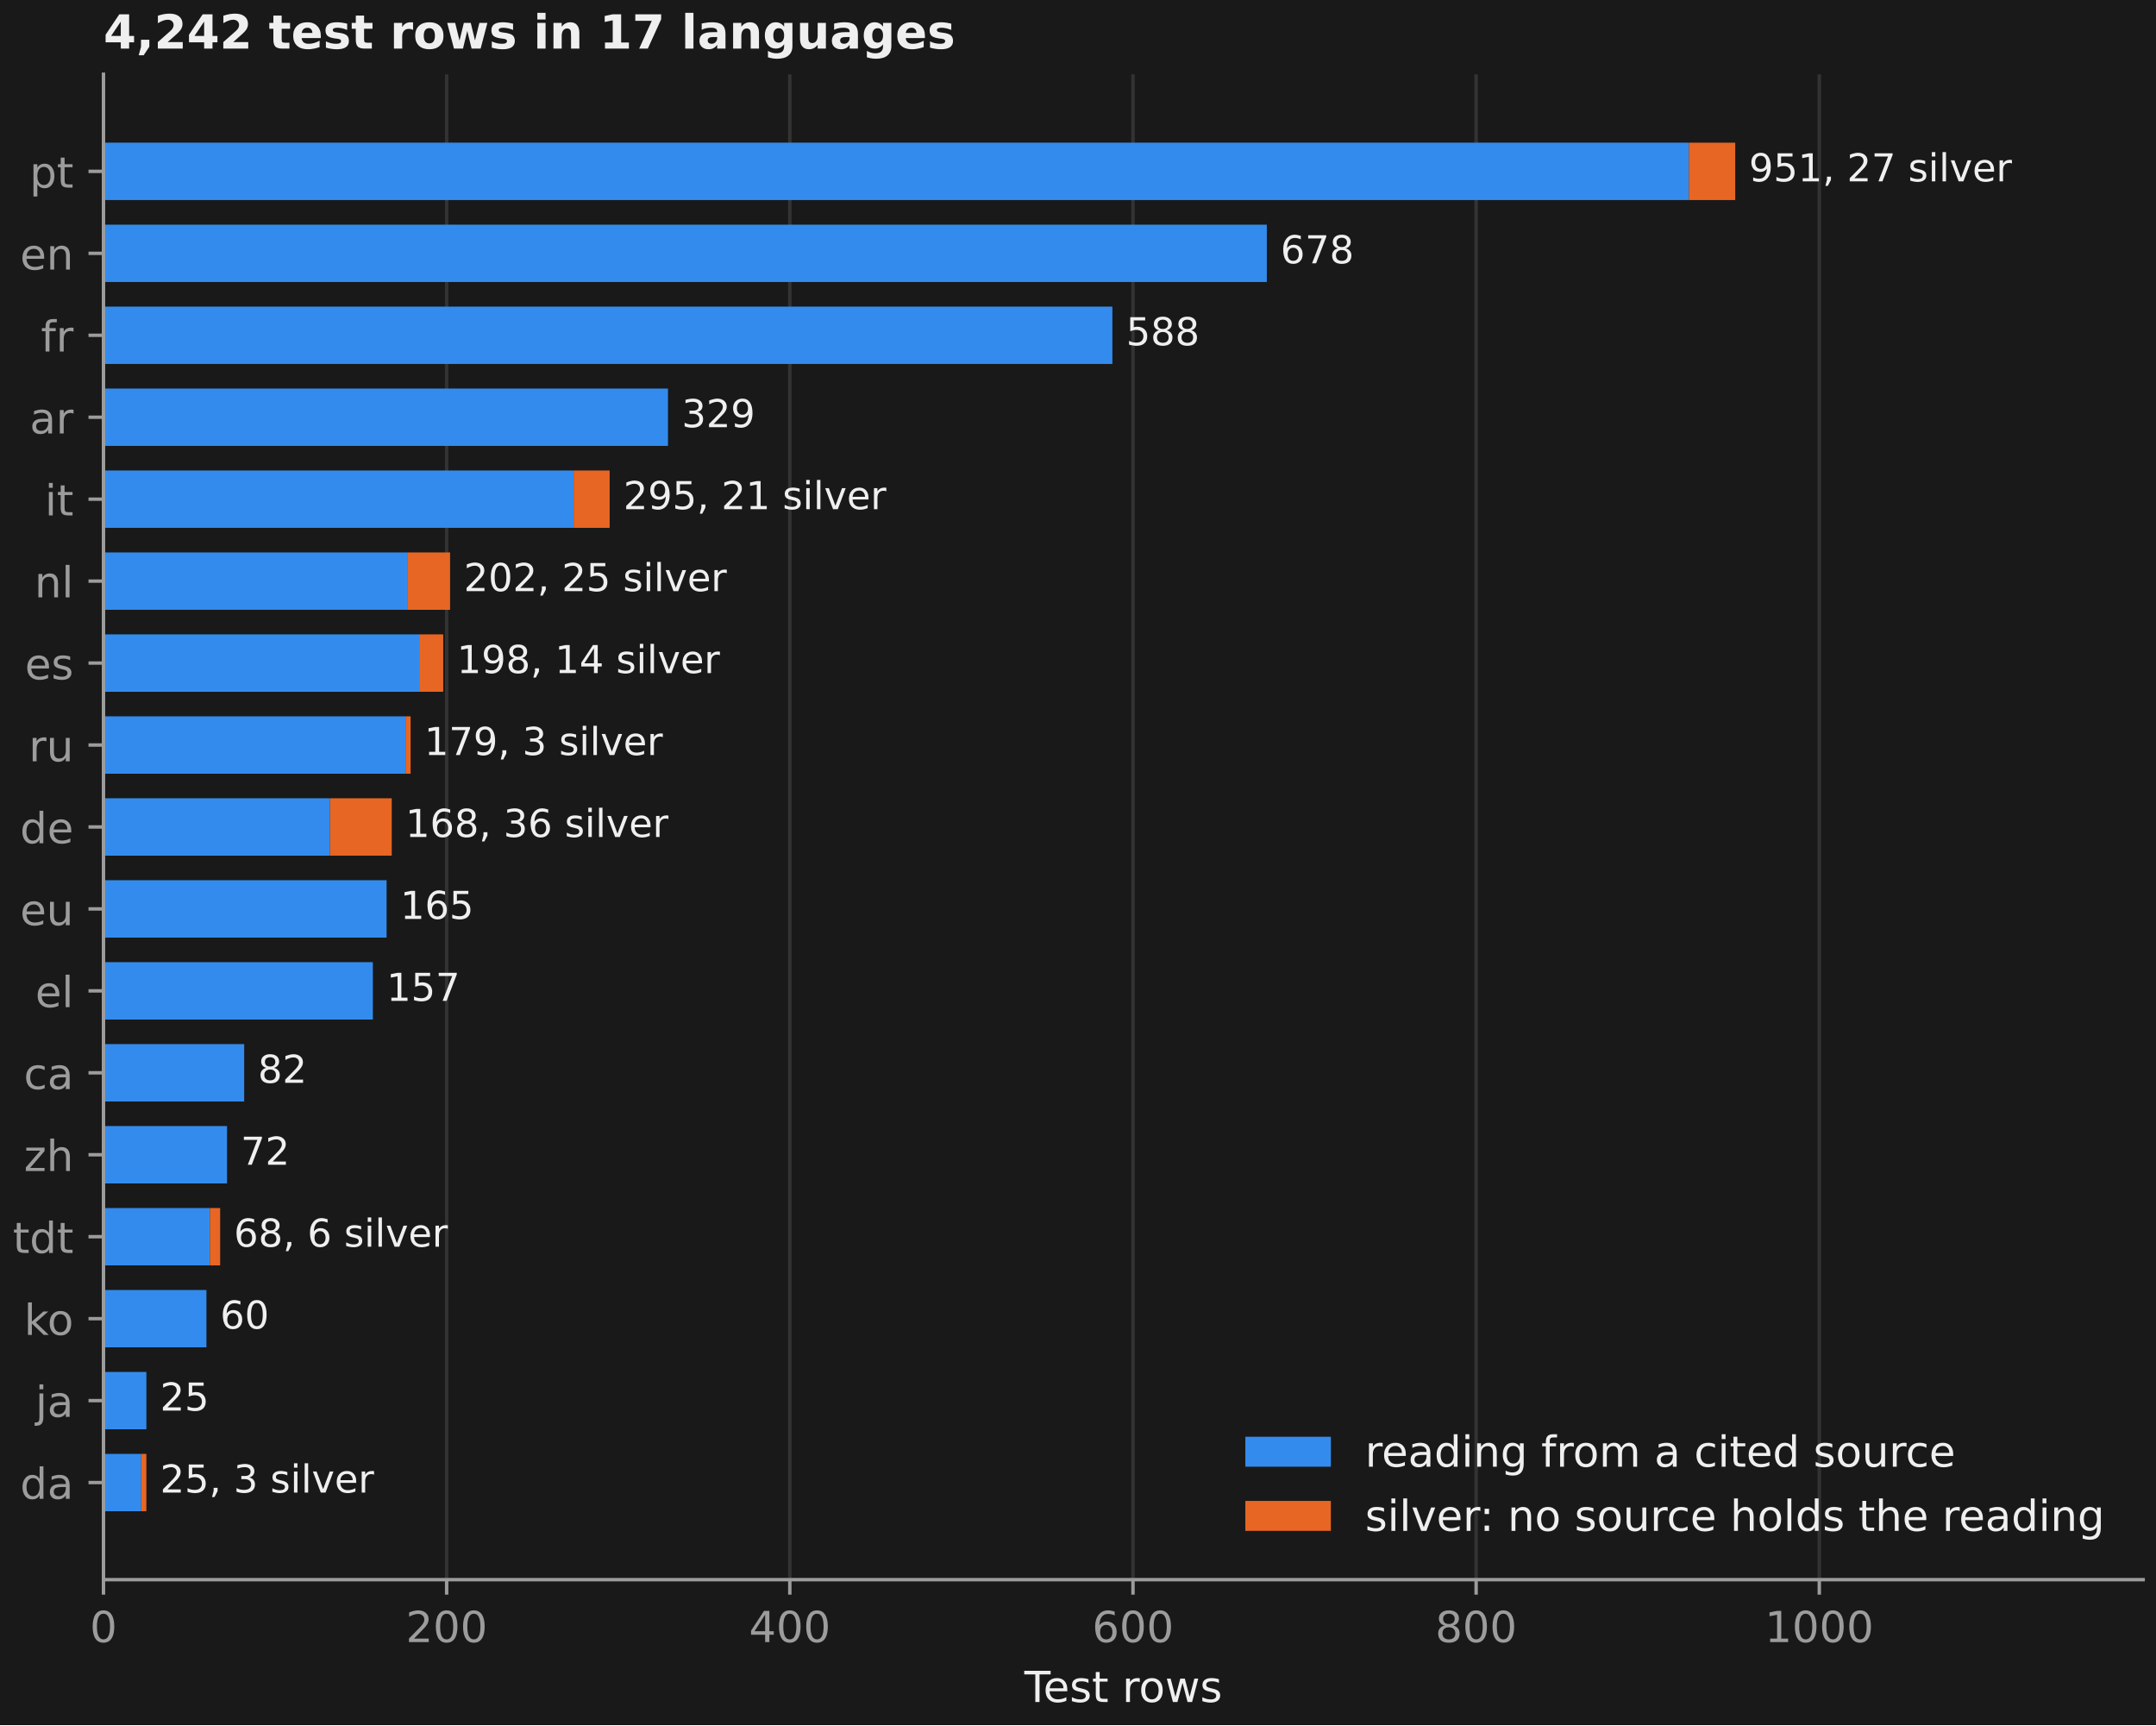
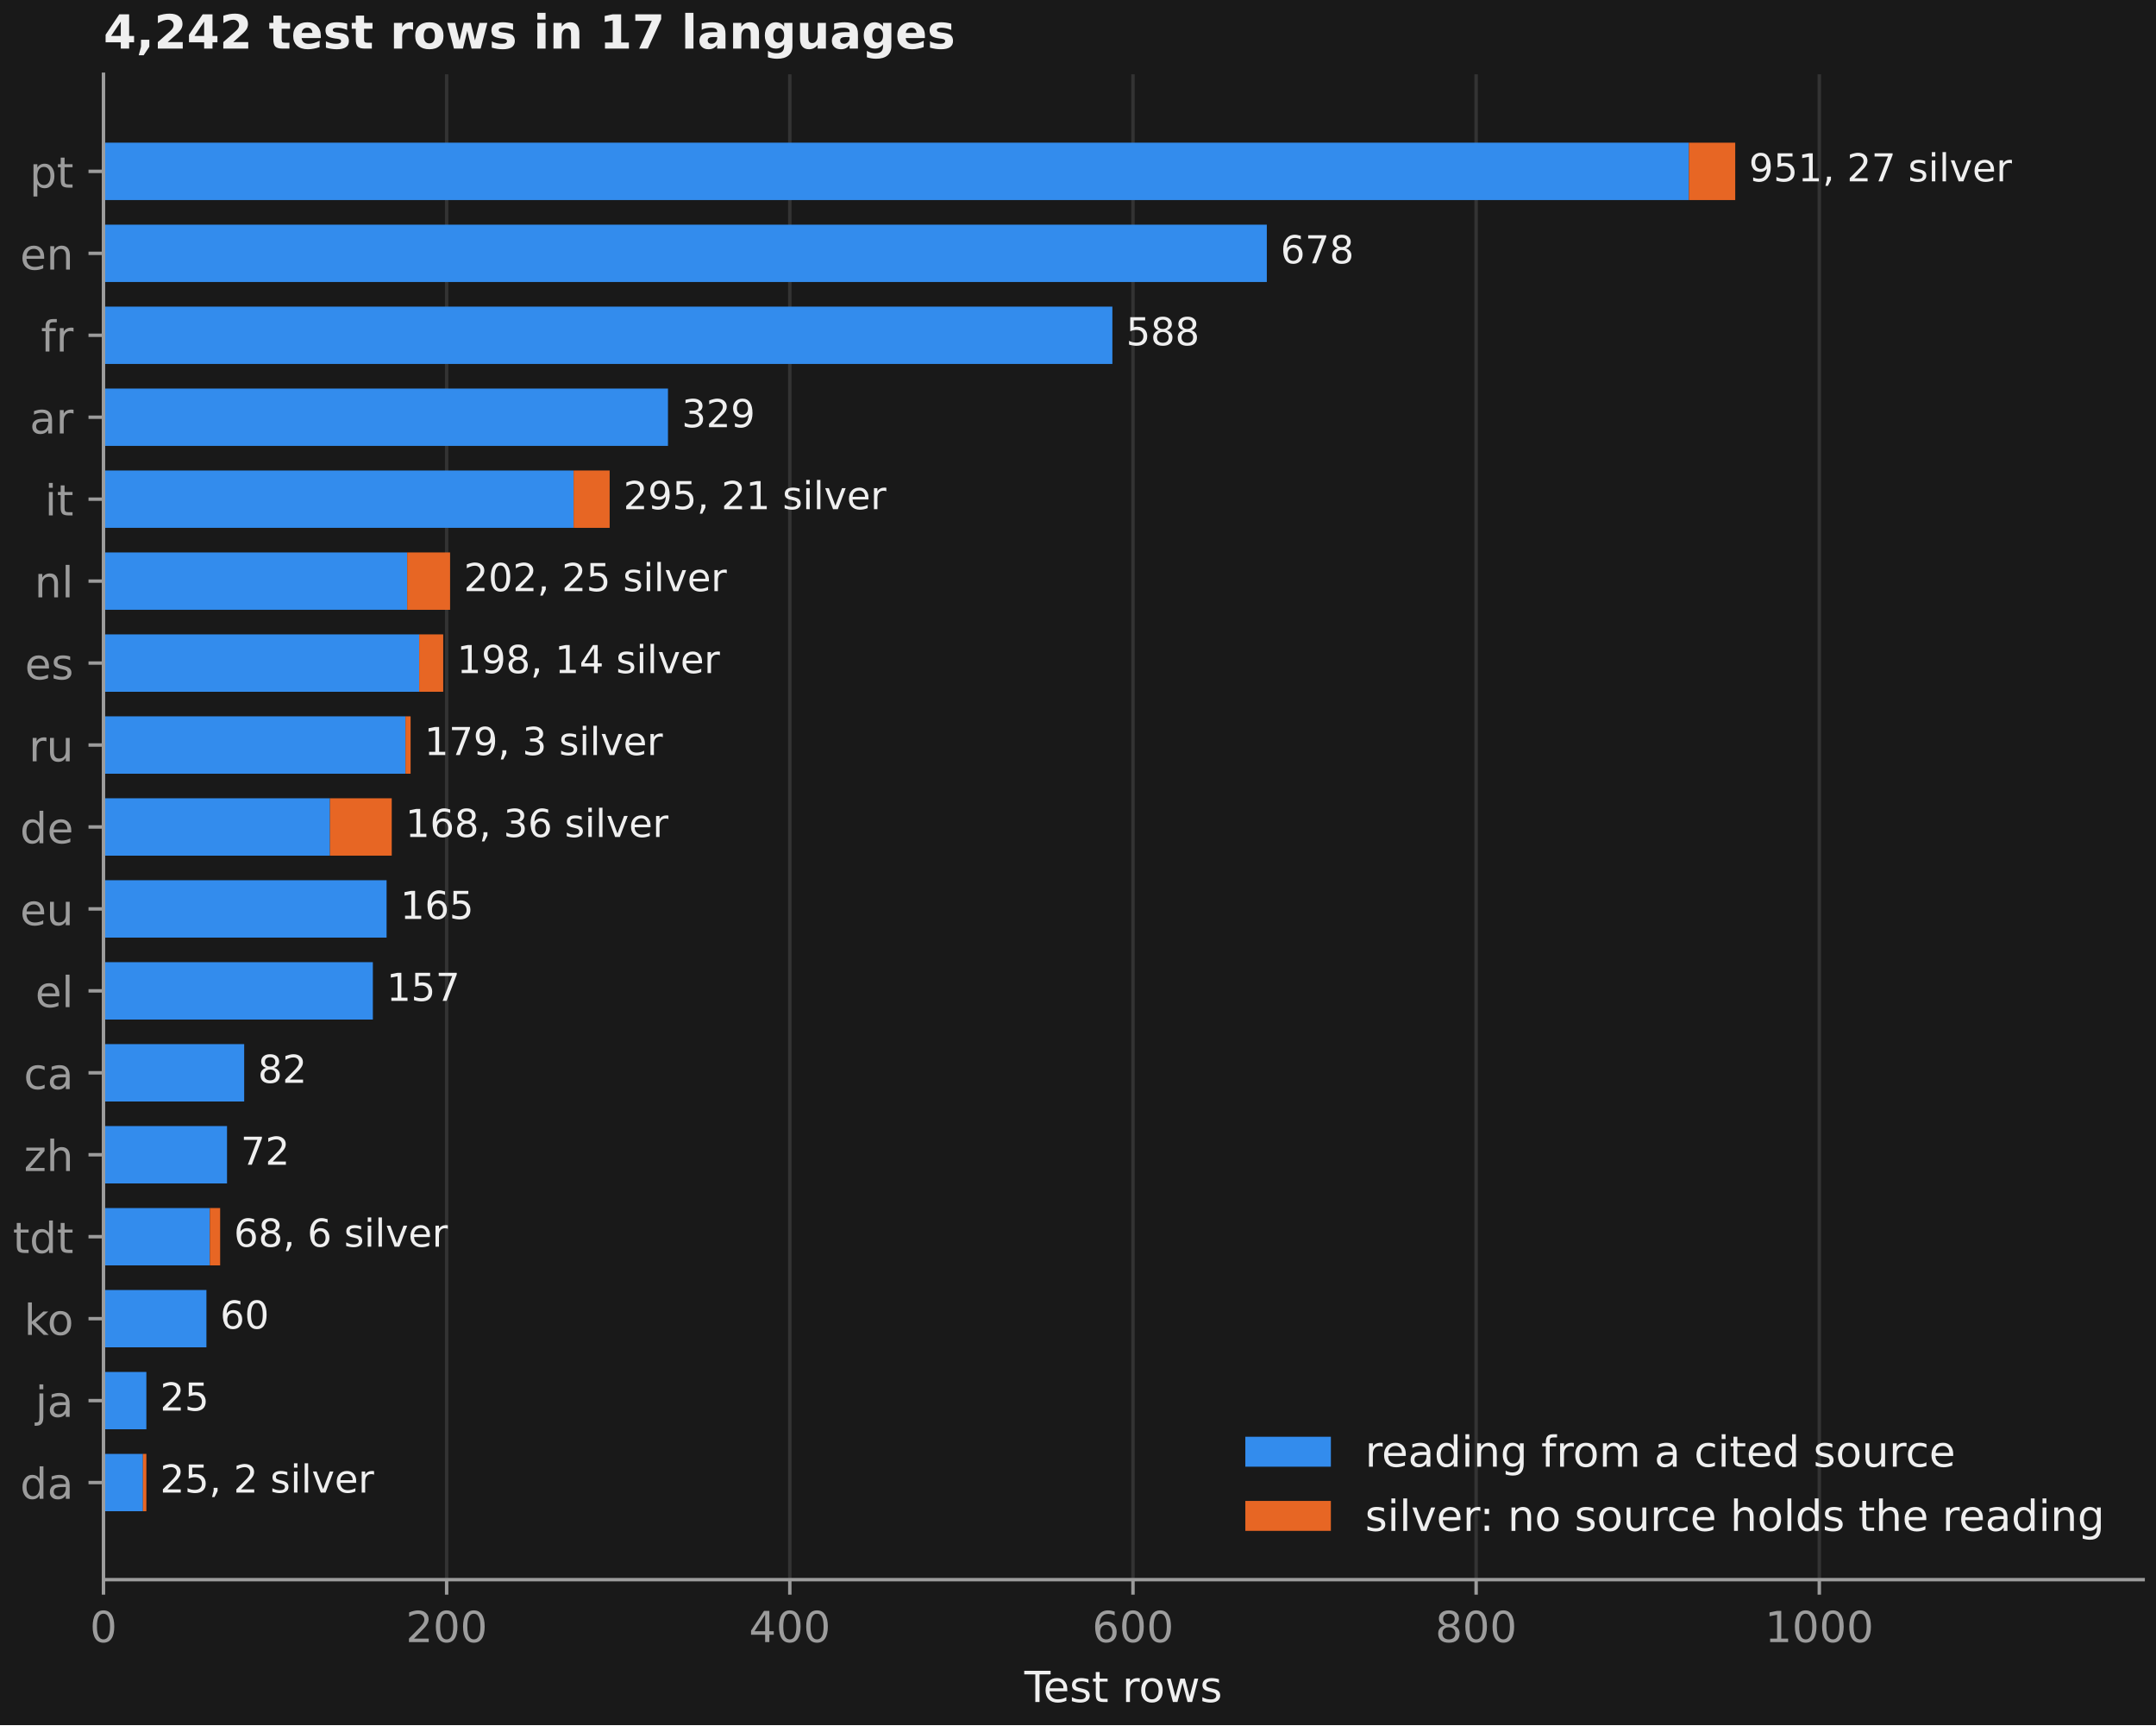
<svg xmlns="http://www.w3.org/2000/svg" xmlns:xlink="http://www.w3.org/1999/xlink" width="504pt" height="403.2pt" viewBox="0 0 504 403.2" version="1.1">
  <defs>
    <style type="text/css">*{stroke-linejoin: round; stroke-linecap: butt}</style>
  </defs>
  <g id="figure_1">
    <g id="patch_1">
      <path d="M 0 403.2  L 504 403.2  L 504 0  L 0 0  z " style="fill: #191919" />
    </g>
    <g id="axes_1">
      <g id="patch_2">
        <path d="M 24.189 369.2  L 501 369.2  L 501 17.359  L 24.189 17.359  z " style="fill: #191919" />
      </g>
      <g id="matplotlib.axis_1">
        <g id="xtick_1">
          <g id="line2d_1">
            <path d="M 24.189 369.2  L 24.189 17.359  " clip-path="url(#pc257450eb6)" style="fill: none; stroke: #333333; stroke-width: 0.8; stroke-linecap: square" />
          </g>
          <g id="line2d_2">
            <defs>
              <path id="mc3cc2e16f8" d="M 0 0  L 0 3.5  " style="stroke: #9c9c9c; stroke-width: 0.8" />
            </defs>
            <g>
              <use xlink:href="#mc3cc2e16f8" x="24.189" y="369.2" style="fill: #9c9c9c; stroke: #9c9c9c; stroke-width: 0.8" />
            </g>
          </g>
          <g id="text_1">
            <text style="font-size: 10px; font-family: 'DejaVu Sans', 'Bitstream Vera Sans', 'Computer Modern Sans Serif', 'Lucida Grande', 'Verdana', 'Geneva', 'Lucid', 'Arial', 'Helvetica', 'Avant Garde', sans-serif; text-anchor: middle; fill: #9c9c9c" x="24.189" y="383.797" transform="rotate(-0 24.1893 383.7974)">0</text>
          </g>
        </g>
        <g id="xtick_2">
          <g id="line2d_3">
            <path d="M 104.41 369.2  L 104.41 17.359  " clip-path="url(#pc257450eb6)" style="fill: none; stroke: #333333; stroke-width: 0.8; stroke-linecap: square" />
          </g>
          <g id="line2d_4">
            <g>
              <use xlink:href="#mc3cc2e16f8" x="104.41" y="369.2" style="fill: #9c9c9c; stroke: #9c9c9c; stroke-width: 0.8" />
            </g>
          </g>
          <g id="text_2">
            <text style="font-size: 10px; font-family: 'DejaVu Sans', 'Bitstream Vera Sans', 'Computer Modern Sans Serif', 'Lucida Grande', 'Verdana', 'Geneva', 'Lucid', 'Arial', 'Helvetica', 'Avant Garde', sans-serif; text-anchor: middle; fill: #9c9c9c" x="104.41" y="383.797" transform="rotate(-0 104.4098 383.7974)">200</text>
          </g>
        </g>
        <g id="xtick_3">
          <g id="line2d_5">
            <path d="M 184.63 369.2  L 184.63 17.359  " clip-path="url(#pc257450eb6)" style="fill: none; stroke: #333333; stroke-width: 0.8; stroke-linecap: square" />
          </g>
          <g id="line2d_6">
            <g>
              <use xlink:href="#mc3cc2e16f8" x="184.63" y="369.2" style="fill: #9c9c9c; stroke: #9c9c9c; stroke-width: 0.8" />
            </g>
          </g>
          <g id="text_3">
            <text style="font-size: 10px; font-family: 'DejaVu Sans', 'Bitstream Vera Sans', 'Computer Modern Sans Serif', 'Lucida Grande', 'Verdana', 'Geneva', 'Lucid', 'Arial', 'Helvetica', 'Avant Garde', sans-serif; text-anchor: middle; fill: #9c9c9c" x="184.63" y="383.797" transform="rotate(-0 184.6303 383.7974)">400</text>
          </g>
        </g>
        <g id="xtick_4">
          <g id="line2d_7">
            <path d="M 264.851 369.2  L 264.851 17.359  " clip-path="url(#pc257450eb6)" style="fill: none; stroke: #333333; stroke-width: 0.8; stroke-linecap: square" />
          </g>
          <g id="line2d_8">
            <g>
              <use xlink:href="#mc3cc2e16f8" x="264.851" y="369.2" style="fill: #9c9c9c; stroke: #9c9c9c; stroke-width: 0.8" />
            </g>
          </g>
          <g id="text_4">
            <text style="font-size: 10px; font-family: 'DejaVu Sans', 'Bitstream Vera Sans', 'Computer Modern Sans Serif', 'Lucida Grande', 'Verdana', 'Geneva', 'Lucid', 'Arial', 'Helvetica', 'Avant Garde', sans-serif; text-anchor: middle; fill: #9c9c9c" x="264.851" y="383.797" transform="rotate(-0 264.8507 383.7974)">600</text>
          </g>
        </g>
        <g id="xtick_5">
          <g id="line2d_9">
            <path d="M 345.071 369.2  L 345.071 17.359  " clip-path="url(#pc257450eb6)" style="fill: none; stroke: #333333; stroke-width: 0.8; stroke-linecap: square" />
          </g>
          <g id="line2d_10">
            <g>
              <use xlink:href="#mc3cc2e16f8" x="345.071" y="369.2" style="fill: #9c9c9c; stroke: #9c9c9c; stroke-width: 0.8" />
            </g>
          </g>
          <g id="text_5">
            <text style="font-size: 10px; font-family: 'DejaVu Sans', 'Bitstream Vera Sans', 'Computer Modern Sans Serif', 'Lucida Grande', 'Verdana', 'Geneva', 'Lucid', 'Arial', 'Helvetica', 'Avant Garde', sans-serif; text-anchor: middle; fill: #9c9c9c" x="345.071" y="383.797" transform="rotate(-0 345.0712 383.7974)">800</text>
          </g>
        </g>
        <g id="xtick_6">
          <g id="line2d_11">
            <path d="M 425.292 369.2  L 425.292 17.359  " clip-path="url(#pc257450eb6)" style="fill: none; stroke: #333333; stroke-width: 0.8; stroke-linecap: square" />
          </g>
          <g id="line2d_12">
            <g>
              <use xlink:href="#mc3cc2e16f8" x="425.292" y="369.2" style="fill: #9c9c9c; stroke: #9c9c9c; stroke-width: 0.8" />
            </g>
          </g>
          <g id="text_6">
            <text style="font-size: 10px; font-family: 'DejaVu Sans', 'Bitstream Vera Sans', 'Computer Modern Sans Serif', 'Lucida Grande', 'Verdana', 'Geneva', 'Lucid', 'Arial', 'Helvetica', 'Avant Garde', sans-serif; text-anchor: middle; fill: #9c9c9c" x="425.292" y="383.797" transform="rotate(-0 425.2917 383.7974)">1000</text>
          </g>
        </g>
        <g id="text_7">
          <text style="font-size: 10px; font-family: 'DejaVu Sans', 'Bitstream Vera Sans', 'Computer Modern Sans Serif', 'Lucida Grande', 'Verdana', 'Geneva', 'Lucid', 'Arial', 'Helvetica', 'Avant Garde', sans-serif; text-anchor: middle; fill: #efefef" x="262.595" y="397.797" transform="rotate(-0 262.5945 397.7974)">Test rows</text>
        </g>
      </g>
      <g id="matplotlib.axis_2">
        <g id="ytick_1">
          <g id="line2d_13">
            <defs>
              <path id="m61c7a5ba7b" d="M 0 0  L -3.5 0  " style="stroke: #9c9c9c; stroke-width: 0.8" />
            </defs>
            <g>
              <use xlink:href="#m61c7a5ba7b" x="24.189" y="346.503" style="fill: #9c9c9c; stroke: #9c9c9c; stroke-width: 0.8" />
            </g>
          </g>
          <g id="text_8">
            <text style="font-size: 10px; font-family: 'DejaVu Sans', 'Bitstream Vera Sans', 'Computer Modern Sans Serif', 'Lucida Grande', 'Verdana', 'Geneva', 'Lucid', 'Arial', 'Helvetica', 'Avant Garde', sans-serif; text-anchor: end; fill: #9c9c9c" x="17.189" y="350.303" transform="rotate(-0 17.1893 350.3026)">da</text>
          </g>
        </g>
        <g id="ytick_2">
          <g id="line2d_14">
            <g>
              <use xlink:href="#m61c7a5ba7b" x="24.189" y="327.35" style="fill: #9c9c9c; stroke: #9c9c9c; stroke-width: 0.8" />
            </g>
          </g>
          <g id="text_9">
            <text style="font-size: 10px; font-family: 'DejaVu Sans', 'Bitstream Vera Sans', 'Computer Modern Sans Serif', 'Lucida Grande', 'Verdana', 'Geneva', 'Lucid', 'Arial', 'Helvetica', 'Avant Garde', sans-serif; text-anchor: end; fill: #9c9c9c" x="17.189" y="331.15" transform="rotate(-0 17.1893 331.1496)">ja</text>
          </g>
        </g>
        <g id="ytick_3">
          <g id="line2d_15">
            <g>
              <use xlink:href="#m61c7a5ba7b" x="24.189" y="308.197" style="fill: #9c9c9c; stroke: #9c9c9c; stroke-width: 0.8" />
            </g>
          </g>
          <g id="text_10">
            <text style="font-size: 10px; font-family: 'DejaVu Sans', 'Bitstream Vera Sans', 'Computer Modern Sans Serif', 'Lucida Grande', 'Verdana', 'Geneva', 'Lucid', 'Arial', 'Helvetica', 'Avant Garde', sans-serif; text-anchor: end; fill: #9c9c9c" x="17.189" y="311.997" transform="rotate(-0 17.1893 311.9966)">ko</text>
          </g>
        </g>
        <g id="ytick_4">
          <g id="line2d_16">
            <g>
              <use xlink:href="#m61c7a5ba7b" x="24.189" y="289.044" style="fill: #9c9c9c; stroke: #9c9c9c; stroke-width: 0.8" />
            </g>
          </g>
          <g id="text_11">
            <text style="font-size: 10px; font-family: 'DejaVu Sans', 'Bitstream Vera Sans', 'Computer Modern Sans Serif', 'Lucida Grande', 'Verdana', 'Geneva', 'Lucid', 'Arial', 'Helvetica', 'Avant Garde', sans-serif; text-anchor: end; fill: #9c9c9c" x="17.189" y="292.844" transform="rotate(-0 17.1893 292.8435)">tdt</text>
          </g>
        </g>
        <g id="ytick_5">
          <g id="line2d_17">
            <g>
              <use xlink:href="#m61c7a5ba7b" x="24.189" y="269.891" style="fill: #9c9c9c; stroke: #9c9c9c; stroke-width: 0.8" />
            </g>
          </g>
          <g id="text_12">
            <text style="font-size: 10px; font-family: 'DejaVu Sans', 'Bitstream Vera Sans', 'Computer Modern Sans Serif', 'Lucida Grande', 'Verdana', 'Geneva', 'Lucid', 'Arial', 'Helvetica', 'Avant Garde', sans-serif; text-anchor: end; fill: #9c9c9c" x="17.189" y="273.69" transform="rotate(-0 17.1893 273.6905)">zh</text>
          </g>
        </g>
        <g id="ytick_6">
          <g id="line2d_18">
            <g>
              <use xlink:href="#m61c7a5ba7b" x="24.189" y="250.738" style="fill: #9c9c9c; stroke: #9c9c9c; stroke-width: 0.8" />
            </g>
          </g>
          <g id="text_13">
            <text style="font-size: 10px; font-family: 'DejaVu Sans', 'Bitstream Vera Sans', 'Computer Modern Sans Serif', 'Lucida Grande', 'Verdana', 'Geneva', 'Lucid', 'Arial', 'Helvetica', 'Avant Garde', sans-serif; text-anchor: end; fill: #9c9c9c" x="17.189" y="254.537" transform="rotate(-0 17.1893 254.5371)">ca</text>
          </g>
        </g>
        <g id="ytick_7">
          <g id="line2d_19">
            <g>
              <use xlink:href="#m61c7a5ba7b" x="24.189" y="231.585" style="fill: #9c9c9c; stroke: #9c9c9c; stroke-width: 0.8" />
            </g>
          </g>
          <g id="text_14">
            <text style="font-size: 10px; font-family: 'DejaVu Sans', 'Bitstream Vera Sans', 'Computer Modern Sans Serif', 'Lucida Grande', 'Verdana', 'Geneva', 'Lucid', 'Arial', 'Helvetica', 'Avant Garde', sans-serif; text-anchor: end; fill: #9c9c9c" x="17.189" y="235.384" transform="rotate(-0 17.1893 235.3844)">el</text>
          </g>
        </g>
        <g id="ytick_8">
          <g id="line2d_20">
            <g>
              <use xlink:href="#m61c7a5ba7b" x="24.189" y="212.432" style="fill: #9c9c9c; stroke: #9c9c9c; stroke-width: 0.8" />
            </g>
          </g>
          <g id="text_15">
            <text style="font-size: 10px; font-family: 'DejaVu Sans', 'Bitstream Vera Sans', 'Computer Modern Sans Serif', 'Lucida Grande', 'Verdana', 'Geneva', 'Lucid', 'Arial', 'Helvetica', 'Avant Garde', sans-serif; text-anchor: end; fill: #9c9c9c" x="17.189" y="216.231" transform="rotate(-0 17.1893 216.231)">eu</text>
          </g>
        </g>
        <g id="ytick_9">
          <g id="line2d_21">
            <g>
              <use xlink:href="#m61c7a5ba7b" x="24.189" y="193.279" style="fill: #9c9c9c; stroke: #9c9c9c; stroke-width: 0.8" />
            </g>
          </g>
          <g id="text_16">
            <text style="font-size: 10px; font-family: 'DejaVu Sans', 'Bitstream Vera Sans', 'Computer Modern Sans Serif', 'Lucida Grande', 'Verdana', 'Geneva', 'Lucid', 'Arial', 'Helvetica', 'Avant Garde', sans-serif; text-anchor: end; fill: #9c9c9c" x="17.189" y="197.078" transform="rotate(-0 17.1893 197.0784)">de</text>
          </g>
        </g>
        <g id="ytick_10">
          <g id="line2d_22">
            <g>
              <use xlink:href="#m61c7a5ba7b" x="24.189" y="174.126" style="fill: #9c9c9c; stroke: #9c9c9c; stroke-width: 0.8" />
            </g>
          </g>
          <g id="text_17">
            <text style="font-size: 10px; font-family: 'DejaVu Sans', 'Bitstream Vera Sans', 'Computer Modern Sans Serif', 'Lucida Grande', 'Verdana', 'Geneva', 'Lucid', 'Arial', 'Helvetica', 'Avant Garde', sans-serif; text-anchor: end; fill: #9c9c9c" x="17.189" y="177.925" transform="rotate(-0 17.1893 177.9249)">ru</text>
          </g>
        </g>
        <g id="ytick_11">
          <g id="line2d_23">
            <g>
              <use xlink:href="#m61c7a5ba7b" x="24.189" y="154.973" style="fill: #9c9c9c; stroke: #9c9c9c; stroke-width: 0.8" />
            </g>
          </g>
          <g id="text_18">
            <text style="font-size: 10px; font-family: 'DejaVu Sans', 'Bitstream Vera Sans', 'Computer Modern Sans Serif', 'Lucida Grande', 'Verdana', 'Geneva', 'Lucid', 'Arial', 'Helvetica', 'Avant Garde', sans-serif; text-anchor: end; fill: #9c9c9c" x="17.189" y="158.772" transform="rotate(-0 17.1893 158.7719)">es</text>
          </g>
        </g>
        <g id="ytick_12">
          <g id="line2d_24">
            <g>
              <use xlink:href="#m61c7a5ba7b" x="24.189" y="135.82" style="fill: #9c9c9c; stroke: #9c9c9c; stroke-width: 0.8" />
            </g>
          </g>
          <g id="text_19">
            <text style="font-size: 10px; font-family: 'DejaVu Sans', 'Bitstream Vera Sans', 'Computer Modern Sans Serif', 'Lucida Grande', 'Verdana', 'Geneva', 'Lucid', 'Arial', 'Helvetica', 'Avant Garde', sans-serif; text-anchor: end; fill: #9c9c9c" x="17.189" y="139.619" transform="rotate(-0 17.1893 139.6193)">nl</text>
          </g>
        </g>
        <g id="ytick_13">
          <g id="line2d_25">
            <g>
              <use xlink:href="#m61c7a5ba7b" x="24.189" y="116.667" style="fill: #9c9c9c; stroke: #9c9c9c; stroke-width: 0.8" />
            </g>
          </g>
          <g id="text_20">
            <text style="font-size: 10px; font-family: 'DejaVu Sans', 'Bitstream Vera Sans', 'Computer Modern Sans Serif', 'Lucida Grande', 'Verdana', 'Geneva', 'Lucid', 'Arial', 'Helvetica', 'Avant Garde', sans-serif; text-anchor: end; fill: #9c9c9c" x="17.189" y="120.466" transform="rotate(-0 17.1893 120.4662)">it</text>
          </g>
        </g>
        <g id="ytick_14">
          <g id="line2d_26">
            <g>
              <use xlink:href="#m61c7a5ba7b" x="24.189" y="97.514" style="fill: #9c9c9c; stroke: #9c9c9c; stroke-width: 0.8" />
            </g>
          </g>
          <g id="text_21">
            <text style="font-size: 10px; font-family: 'DejaVu Sans', 'Bitstream Vera Sans', 'Computer Modern Sans Serif', 'Lucida Grande', 'Verdana', 'Geneva', 'Lucid', 'Arial', 'Helvetica', 'Avant Garde', sans-serif; text-anchor: end; fill: #9c9c9c" x="17.189" y="101.313" transform="rotate(-0 17.1893 101.3128)">ar</text>
          </g>
        </g>
        <g id="ytick_15">
          <g id="line2d_27">
            <g>
              <use xlink:href="#m61c7a5ba7b" x="24.189" y="78.361" style="fill: #9c9c9c; stroke: #9c9c9c; stroke-width: 0.8" />
            </g>
          </g>
          <g id="text_22">
            <text style="font-size: 10px; font-family: 'DejaVu Sans', 'Bitstream Vera Sans', 'Computer Modern Sans Serif', 'Lucida Grande', 'Verdana', 'Geneva', 'Lucid', 'Arial', 'Helvetica', 'Avant Garde', sans-serif; text-anchor: end; fill: #9c9c9c" x="17.189" y="82.16" transform="rotate(-0 17.1893 82.16015)">fr</text>
          </g>
        </g>
        <g id="ytick_16">
          <g id="line2d_28">
            <g>
              <use xlink:href="#m61c7a5ba7b" x="24.189" y="59.208" style="fill: #9c9c9c; stroke: #9c9c9c; stroke-width: 0.8" />
            </g>
          </g>
          <g id="text_23">
            <text style="font-size: 10px; font-family: 'DejaVu Sans', 'Bitstream Vera Sans', 'Computer Modern Sans Serif', 'Lucida Grande', 'Verdana', 'Geneva', 'Lucid', 'Arial', 'Helvetica', 'Avant Garde', sans-serif; text-anchor: end; fill: #9c9c9c" x="17.189" y="63.007" transform="rotate(-0 17.1893 63.00673)">en</text>
          </g>
        </g>
        <g id="ytick_17">
          <g id="line2d_29">
            <g>
              <use xlink:href="#m61c7a5ba7b" x="24.189" y="40.055" style="fill: #9c9c9c; stroke: #9c9c9c; stroke-width: 0.8" />
            </g>
          </g>
          <g id="text_24">
            <text style="font-size: 10px; font-family: 'DejaVu Sans', 'Bitstream Vera Sans', 'Computer Modern Sans Serif', 'Lucida Grande', 'Verdana', 'Geneva', 'Lucid', 'Arial', 'Helvetica', 'Avant Garde', sans-serif; text-anchor: end; fill: #9c9c9c" x="17.189" y="43.854" transform="rotate(-0 17.1893 43.8537)">pt</text>
          </g>
        </g>
      </g>
      <g id="patch_3">
-         <path d="M 24.189 353.207  L 33.014 353.207  L 33.014 339.8  L 24.189 339.8  z " clip-path="url(#pc257450eb6)" style="fill: #338ced" />
+         <path d="M 24.189 353.207  L 33.415 353.207  L 33.415 339.8  L 24.189 339.8  z " clip-path="url(#pc257450eb6)" style="fill: #338ced" />
      </g>
      <g id="patch_4">
        <path d="M 24.189 334.054  L 34.217 334.054  L 34.217 320.647  L 24.189 320.647  z " clip-path="url(#pc257450eb6)" style="fill: #338ced" />
      </g>
      <g id="patch_5">
        <path d="M 24.189 314.901  L 48.255 314.901  L 48.255 301.494  L 24.189 301.494  z " clip-path="url(#pc257450eb6)" style="fill: #338ced" />
      </g>
      <g id="patch_6">
        <path d="M 24.189 295.748  L 49.058 295.748  L 49.058 282.341  L 24.189 282.341  z " clip-path="url(#pc257450eb6)" style="fill: #338ced" />
      </g>
      <g id="patch_7">
        <path d="M 24.189 276.595  L 53.069 276.595  L 53.069 263.188  L 24.189 263.188  z " clip-path="url(#pc257450eb6)" style="fill: #338ced" />
      </g>
      <g id="patch_8">
        <path d="M 24.189 257.442  L 57.08 257.442  L 57.08 244.035  L 24.189 244.035  z " clip-path="url(#pc257450eb6)" style="fill: #338ced" />
      </g>
      <g id="patch_9">
        <path d="M 24.189 238.289  L 87.162 238.289  L 87.162 224.882  L 24.189 224.882  z " clip-path="url(#pc257450eb6)" style="fill: #338ced" />
      </g>
      <g id="patch_10">
        <path d="M 24.189 219.136  L 90.371 219.136  L 90.371 205.729  L 24.189 205.729  z " clip-path="url(#pc257450eb6)" style="fill: #338ced" />
      </g>
      <g id="patch_11">
        <path d="M 24.189 199.983  L 77.135 199.983  L 77.135 186.576  L 24.189 186.576  z " clip-path="url(#pc257450eb6)" style="fill: #338ced" />
      </g>
      <g id="patch_12">
        <path d="M 24.189 180.83  L 94.783 180.83  L 94.783 167.423  L 24.189 167.423  z " clip-path="url(#pc257450eb6)" style="fill: #338ced" />
      </g>
      <g id="patch_13">
        <path d="M 24.189 161.677  L 97.992 161.677  L 97.992 148.27  L 24.189 148.27  z " clip-path="url(#pc257450eb6)" style="fill: #338ced" />
      </g>
      <g id="patch_14">
        <path d="M 24.189 142.524  L 95.184 142.524  L 95.184 129.116  L 24.189 129.116  z " clip-path="url(#pc257450eb6)" style="fill: #338ced" />
      </g>
      <g id="patch_15">
        <path d="M 24.189 123.371  L 134.091 123.371  L 134.091 109.963  L 24.189 109.963  z " clip-path="url(#pc257450eb6)" style="fill: #338ced" />
      </g>
      <g id="patch_16">
        <path d="M 24.189 104.218  L 156.152 104.218  L 156.152 90.81  L 24.189 90.81  z " clip-path="url(#pc257450eb6)" style="fill: #338ced" />
      </g>
      <g id="patch_17">
        <path d="M 24.189 85.064  L 260.038 85.064  L 260.038 71.657  L 24.189 71.657  z " clip-path="url(#pc257450eb6)" style="fill: #338ced" />
      </g>
      <g id="patch_18">
        <path d="M 24.189 65.911  L 296.137 65.911  L 296.137 52.504  L 24.189 52.504  z " clip-path="url(#pc257450eb6)" style="fill: #338ced" />
      </g>
      <g id="patch_19">
        <path d="M 24.189 46.758  L 394.808 46.758  L 394.808 33.351  L 24.189 33.351  z " clip-path="url(#pc257450eb6)" style="fill: #338ced" />
      </g>
      <g id="patch_20">
-         <path d="M 33.014 353.207  L 34.217 353.207  L 34.217 339.8  L 33.014 339.8  z " clip-path="url(#pc257450eb6)" style="fill: #e76624" />
+         <path d="M 33.415 353.207  L 34.217 353.207  L 34.217 339.8  L 33.415 339.8  z " clip-path="url(#pc257450eb6)" style="fill: #e76624" />
      </g>
      <g id="patch_21">
        <path d="M 34.217 334.054  L 34.217 334.054  L 34.217 320.647  L 34.217 320.647  z " clip-path="url(#pc257450eb6)" style="fill: #e76624" />
      </g>
      <g id="patch_22">
        <path d="M 48.255 314.901  L 48.255 314.901  L 48.255 301.494  L 48.255 301.494  z " clip-path="url(#pc257450eb6)" style="fill: #e76624" />
      </g>
      <g id="patch_23">
        <path d="M 49.058 295.748  L 51.464 295.748  L 51.464 282.341  L 49.058 282.341  z " clip-path="url(#pc257450eb6)" style="fill: #e76624" />
      </g>
      <g id="patch_24">
        <path d="M 53.069 276.595  L 53.069 276.595  L 53.069 263.188  L 53.069 263.188  z " clip-path="url(#pc257450eb6)" style="fill: #e76624" />
      </g>
      <g id="patch_25">
        <path d="M 57.08 257.442  L 57.08 257.442  L 57.08 244.035  L 57.08 244.035  z " clip-path="url(#pc257450eb6)" style="fill: #e76624" />
      </g>
      <g id="patch_26">
        <path d="M 87.162 238.289  L 87.162 238.289  L 87.162 224.882  L 87.162 224.882  z " clip-path="url(#pc257450eb6)" style="fill: #e76624" />
      </g>
      <g id="patch_27">
        <path d="M 90.371 219.136  L 90.371 219.136  L 90.371 205.729  L 90.371 205.729  z " clip-path="url(#pc257450eb6)" style="fill: #e76624" />
      </g>
      <g id="patch_28">
        <path d="M 77.135 199.983  L 91.575 199.983  L 91.575 186.576  L 77.135 186.576  z " clip-path="url(#pc257450eb6)" style="fill: #e76624" />
      </g>
      <g id="patch_29">
        <path d="M 94.783 180.83  L 95.987 180.83  L 95.987 167.423  L 94.783 167.423  z " clip-path="url(#pc257450eb6)" style="fill: #e76624" />
      </g>
      <g id="patch_30">
        <path d="M 97.992 161.677  L 103.608 161.677  L 103.608 148.27  L 97.992 148.27  z " clip-path="url(#pc257450eb6)" style="fill: #e76624" />
      </g>
      <g id="patch_31">
        <path d="M 95.184 142.524  L 105.212 142.524  L 105.212 129.116  L 95.184 129.116  z " clip-path="url(#pc257450eb6)" style="fill: #e76624" />
      </g>
      <g id="patch_32">
        <path d="M 134.091 123.371  L 142.515 123.371  L 142.515 109.963  L 134.091 109.963  z " clip-path="url(#pc257450eb6)" style="fill: #e76624" />
      </g>
      <g id="patch_33">
        <path d="M 156.152 104.218  L 156.152 104.218  L 156.152 90.81  L 156.152 90.81  z " clip-path="url(#pc257450eb6)" style="fill: #e76624" />
      </g>
      <g id="patch_34">
        <path d="M 260.038 85.064  L 260.038 85.064  L 260.038 71.657  L 260.038 71.657  z " clip-path="url(#pc257450eb6)" style="fill: #e76624" />
      </g>
      <g id="patch_35">
        <path d="M 296.137 65.911  L 296.137 65.911  L 296.137 52.504  L 296.137 52.504  z " clip-path="url(#pc257450eb6)" style="fill: #e76624" />
      </g>
      <g id="patch_36">
        <path d="M 394.808 46.758  L 405.638 46.758  L 405.638 33.351  L 394.808 33.351  z " clip-path="url(#pc257450eb6)" style="fill: #e76624" />
      </g>
      <g id="patch_37">
        <path d="M 24.189 369.2  L 24.189 17.359  " style="fill: none; stroke: #9c9c9c; stroke-width: 0.8; stroke-linejoin: miter; stroke-linecap: square" />
      </g>
      <g id="patch_38">
        <path d="M 24.189 369.2  L 501 369.2  " style="fill: none; stroke: #9c9c9c; stroke-width: 0.8; stroke-linejoin: miter; stroke-linecap: square" />
      </g>
      <g id="text_25">
-         <text style="font-size: 9px; font-family: 'DejaVu Sans', 'Bitstream Vera Sans', 'Computer Modern Sans Serif', 'Lucida Grande', 'Verdana', 'Geneva', 'Lucid', 'Arial', 'Helvetica', 'Avant Garde', sans-serif; text-anchor: start; fill: #efefef" x="37.426" y="348.842" transform="rotate(-0 37.42568 348.8417)">25, 3 silver</text>
+         <text style="font-size: 9px; font-family: 'DejaVu Sans', 'Bitstream Vera Sans', 'Computer Modern Sans Serif', 'Lucida Grande', 'Verdana', 'Geneva', 'Lucid', 'Arial', 'Helvetica', 'Avant Garde', sans-serif; text-anchor: start; fill: #efefef" x="37.426" y="348.842" transform="rotate(-0 37.42568 348.8417)">25, 2 silver</text>
      </g>
      <g id="text_26">
        <text style="font-size: 9px; font-family: 'DejaVu Sans', 'Bitstream Vera Sans', 'Computer Modern Sans Serif', 'Lucida Grande', 'Verdana', 'Geneva', 'Lucid', 'Arial', 'Helvetica', 'Avant Garde', sans-serif; text-anchor: start; fill: #efefef" x="37.426" y="329.688" transform="rotate(-0 37.42568 329.6883)">25</text>
      </g>
      <g id="text_27">
        <text style="font-size: 9px; font-family: 'DejaVu Sans', 'Bitstream Vera Sans', 'Computer Modern Sans Serif', 'Lucida Grande', 'Verdana', 'Geneva', 'Lucid', 'Arial', 'Helvetica', 'Avant Garde', sans-serif; text-anchor: start; fill: #efefef" x="51.464" y="310.535" transform="rotate(-0 51.46426 310.5352)">60</text>
      </g>
      <g id="text_28">
        <text style="font-size: 9px; font-family: 'DejaVu Sans', 'Bitstream Vera Sans', 'Computer Modern Sans Serif', 'Lucida Grande', 'Verdana', 'Geneva', 'Lucid', 'Arial', 'Helvetica', 'Avant Garde', sans-serif; text-anchor: start; fill: #efefef" x="54.673" y="291.383" transform="rotate(-0 54.67308 291.3826)">68, 6 silver</text>
      </g>
      <g id="text_29">
        <text style="font-size: 9px; font-family: 'DejaVu Sans', 'Bitstream Vera Sans', 'Computer Modern Sans Serif', 'Lucida Grande', 'Verdana', 'Geneva', 'Lucid', 'Arial', 'Helvetica', 'Avant Garde', sans-serif; text-anchor: start; fill: #efefef" x="56.277" y="272.229" transform="rotate(-0 56.27749 272.2292)">72</text>
      </g>
      <g id="text_30">
        <text style="font-size: 9px; font-family: 'DejaVu Sans', 'Bitstream Vera Sans', 'Computer Modern Sans Serif', 'Lucida Grande', 'Verdana', 'Geneva', 'Lucid', 'Arial', 'Helvetica', 'Avant Garde', sans-serif; text-anchor: start; fill: #efefef" x="60.289" y="253.076" transform="rotate(-0 60.28852 253.0761)">82</text>
      </g>
      <g id="text_31">
        <text style="font-size: 9px; font-family: 'DejaVu Sans', 'Bitstream Vera Sans', 'Computer Modern Sans Serif', 'Lucida Grande', 'Verdana', 'Geneva', 'Lucid', 'Arial', 'Helvetica', 'Avant Garde', sans-serif; text-anchor: start; fill: #efefef" x="90.371" y="233.923" transform="rotate(-0 90.3712 233.9231)">157</text>
      </g>
      <g id="text_32">
        <text style="font-size: 9px; font-family: 'DejaVu Sans', 'Bitstream Vera Sans', 'Computer Modern Sans Serif', 'Lucida Grande', 'Verdana', 'Geneva', 'Lucid', 'Arial', 'Helvetica', 'Avant Garde', sans-serif; text-anchor: start; fill: #efefef" x="93.58" y="214.77" transform="rotate(-0 93.58002 214.7701)">165</text>
      </g>
      <g id="text_33">
        <text style="font-size: 9px; font-family: 'DejaVu Sans', 'Bitstream Vera Sans', 'Computer Modern Sans Serif', 'Lucida Grande', 'Verdana', 'Geneva', 'Lucid', 'Arial', 'Helvetica', 'Avant Garde', sans-serif; text-anchor: start; fill: #efefef" x="94.783" y="195.617" transform="rotate(-0 94.78332 195.6174)">168, 36 silver</text>
      </g>
      <g id="text_34">
        <text style="font-size: 9px; font-family: 'DejaVu Sans', 'Bitstream Vera Sans', 'Computer Modern Sans Serif', 'Lucida Grande', 'Verdana', 'Geneva', 'Lucid', 'Arial', 'Helvetica', 'Avant Garde', sans-serif; text-anchor: start; fill: #efefef" x="99.195" y="176.464" transform="rotate(-0 99.19545 176.4643)">179, 3 silver</text>
      </g>
      <g id="text_35">
        <text style="font-size: 9px; font-family: 'DejaVu Sans', 'Bitstream Vera Sans', 'Computer Modern Sans Serif', 'Lucida Grande', 'Verdana', 'Geneva', 'Lucid', 'Arial', 'Helvetica', 'Avant Garde', sans-serif; text-anchor: start; fill: #efefef" x="106.816" y="157.311" transform="rotate(-0 106.8164 157.3113)">198, 14 silver</text>
      </g>
      <g id="text_36">
        <text style="font-size: 9px; font-family: 'DejaVu Sans', 'Bitstream Vera Sans', 'Computer Modern Sans Serif', 'Lucida Grande', 'Verdana', 'Geneva', 'Lucid', 'Arial', 'Helvetica', 'Avant Garde', sans-serif; text-anchor: start; fill: #efefef" x="108.421" y="138.158" transform="rotate(-0 108.4208 138.1583)">202, 25 silver</text>
      </g>
      <g id="text_37">
        <text style="font-size: 9px; font-family: 'DejaVu Sans', 'Bitstream Vera Sans', 'Computer Modern Sans Serif', 'Lucida Grande', 'Verdana', 'Geneva', 'Lucid', 'Arial', 'Helvetica', 'Avant Garde', sans-serif; text-anchor: start; fill: #efefef" x="145.723" y="119.005" transform="rotate(-0 145.7233 119.0052)">295, 21 silver</text>
      </g>
      <g id="text_38">
        <text style="font-size: 9px; font-family: 'DejaVu Sans', 'Bitstream Vera Sans', 'Computer Modern Sans Serif', 'Lucida Grande', 'Verdana', 'Geneva', 'Lucid', 'Arial', 'Helvetica', 'Avant Garde', sans-serif; text-anchor: start; fill: #efefef" x="159.361" y="99.852" transform="rotate(-0 159.3608 99.85186)">329</text>
      </g>
      <g id="text_39">
        <text style="font-size: 9px; font-family: 'DejaVu Sans', 'Bitstream Vera Sans', 'Computer Modern Sans Serif', 'Lucida Grande', 'Verdana', 'Geneva', 'Lucid', 'Arial', 'Helvetica', 'Avant Garde', sans-serif; text-anchor: start; fill: #efefef" x="263.246" y="80.699" transform="rotate(-0 263.2463 80.69883)">588</text>
      </g>
      <g id="text_40">
        <text style="font-size: 9px; font-family: 'DejaVu Sans', 'Bitstream Vera Sans', 'Computer Modern Sans Serif', 'Lucida Grande', 'Verdana', 'Geneva', 'Lucid', 'Arial', 'Helvetica', 'Avant Garde', sans-serif; text-anchor: start; fill: #efefef" x="299.346" y="61.546" transform="rotate(-0 299.3455 61.54579)">678</text>
      </g>
      <g id="text_41">
        <text style="font-size: 9px; font-family: 'DejaVu Sans', 'Bitstream Vera Sans', 'Computer Modern Sans Serif', 'Lucida Grande', 'Verdana', 'Geneva', 'Lucid', 'Arial', 'Helvetica', 'Avant Garde', sans-serif; text-anchor: start; fill: #efefef" x="408.846" y="42.393" transform="rotate(-0 408.8465 42.39311)">951, 27 silver</text>
      </g>
      <g id="text_42">
        <text style="font-weight: 700; font-size: 11px; font-family: 'DejaVu Sans', 'Bitstream Vera Sans', 'Computer Modern Sans Serif', 'Lucida Grande', 'Verdana', 'Geneva', 'Lucid', 'Arial', 'Helvetica', 'Avant Garde', sans-serif; text-anchor: start; fill: #efefef" x="24.189" y="11.359" transform="rotate(-0 24.1893 11.35852)">4,242 test rows in 17 languages</text>
      </g>
      <g id="legend_1">
        <g id="patch_39">
          <path d="M 291.115 342.797  L 311.115 342.797  L 311.115 335.797  L 291.115 335.797  z " style="fill: #338ced" />
        </g>
        <g id="text_43">
          <text style="font-size: 10px; font-family: 'DejaVu Sans', 'Bitstream Vera Sans', 'Computer Modern Sans Serif', 'Lucida Grande', 'Verdana', 'Geneva', 'Lucid', 'Arial', 'Helvetica', 'Avant Garde', sans-serif; text-anchor: start; fill: #efefef" x="319.115" y="342.797" transform="rotate(-0 319.1154 342.7966)">reading from a cited source</text>
        </g>
        <g id="patch_40">
          <path d="M 291.115 357.797  L 311.115 357.797  L 311.115 350.797  L 291.115 350.797  z " style="fill: #e76624" />
        </g>
        <g id="text_44">
          <text style="font-size: 10px; font-family: 'DejaVu Sans', 'Bitstream Vera Sans', 'Computer Modern Sans Serif', 'Lucida Grande', 'Verdana', 'Geneva', 'Lucid', 'Arial', 'Helvetica', 'Avant Garde', sans-serif; text-anchor: start; fill: #efefef" x="319.115" y="357.797" transform="rotate(-0 319.1154 357.7974)">silver: no source holds the reading</text>
        </g>
      </g>
    </g>
  </g>
  <defs>
    <clipPath id="pc257450eb6">
      <rect x="24.189" y="17.359" width="476.81" height="351.841" />
    </clipPath>
  </defs>
</svg>
